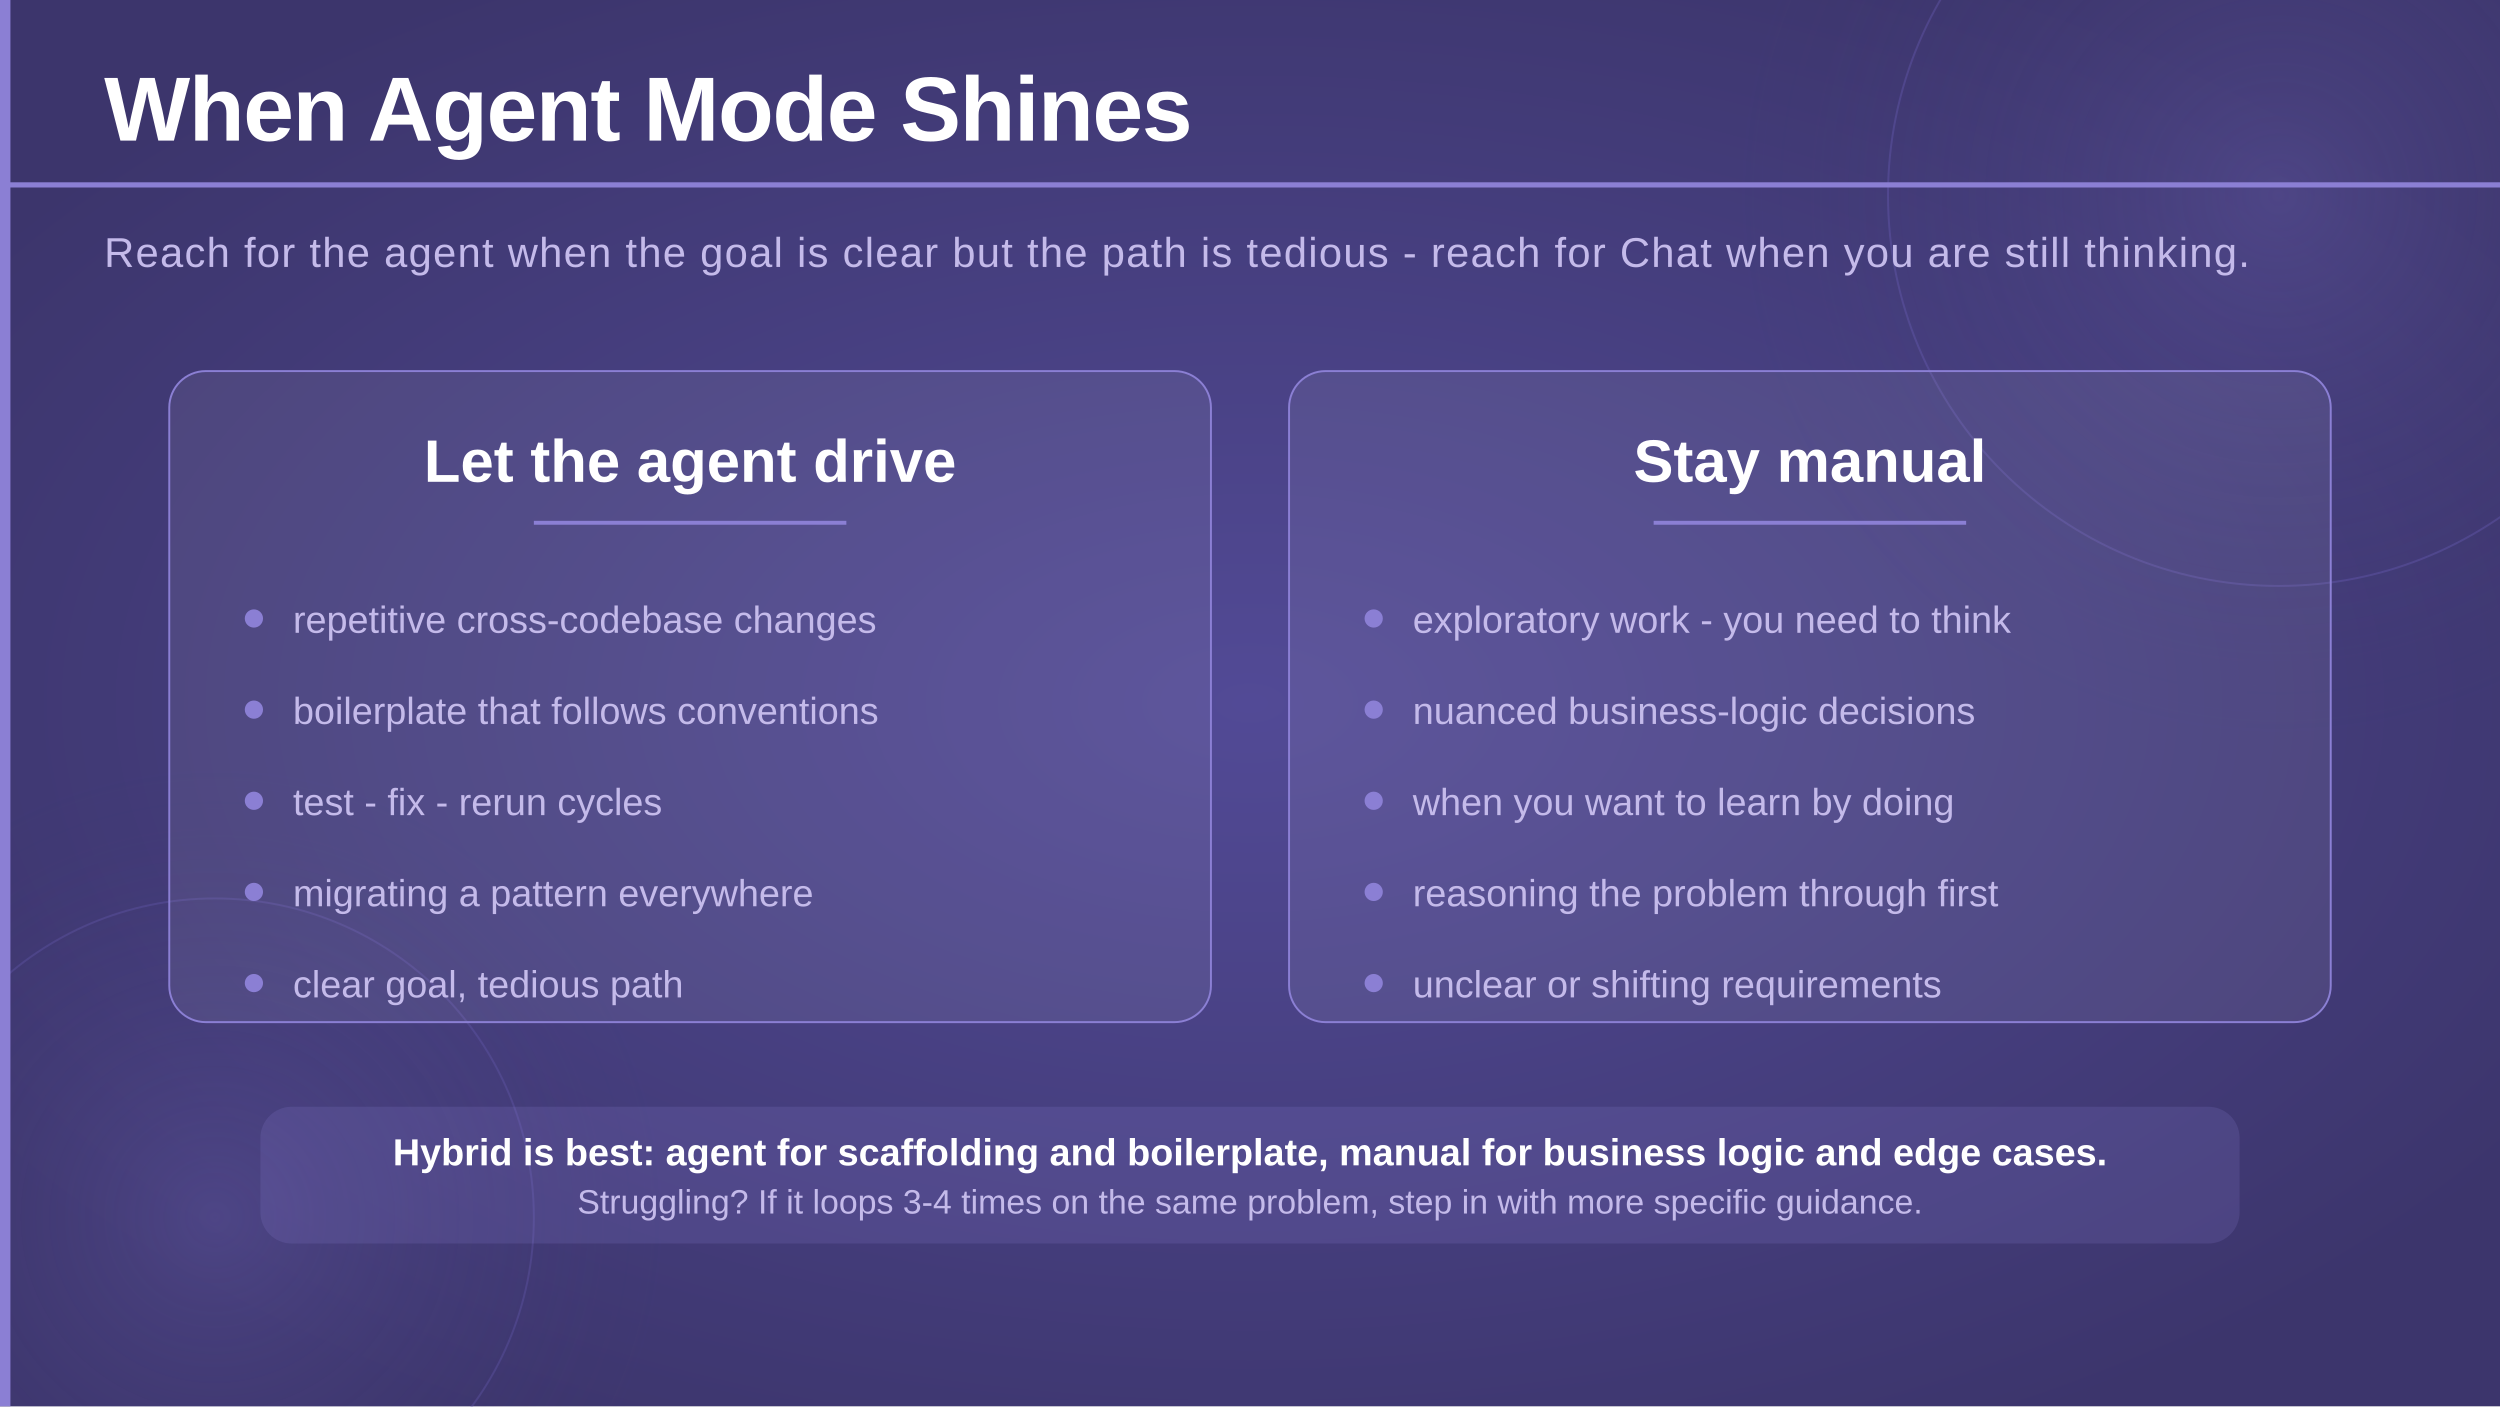
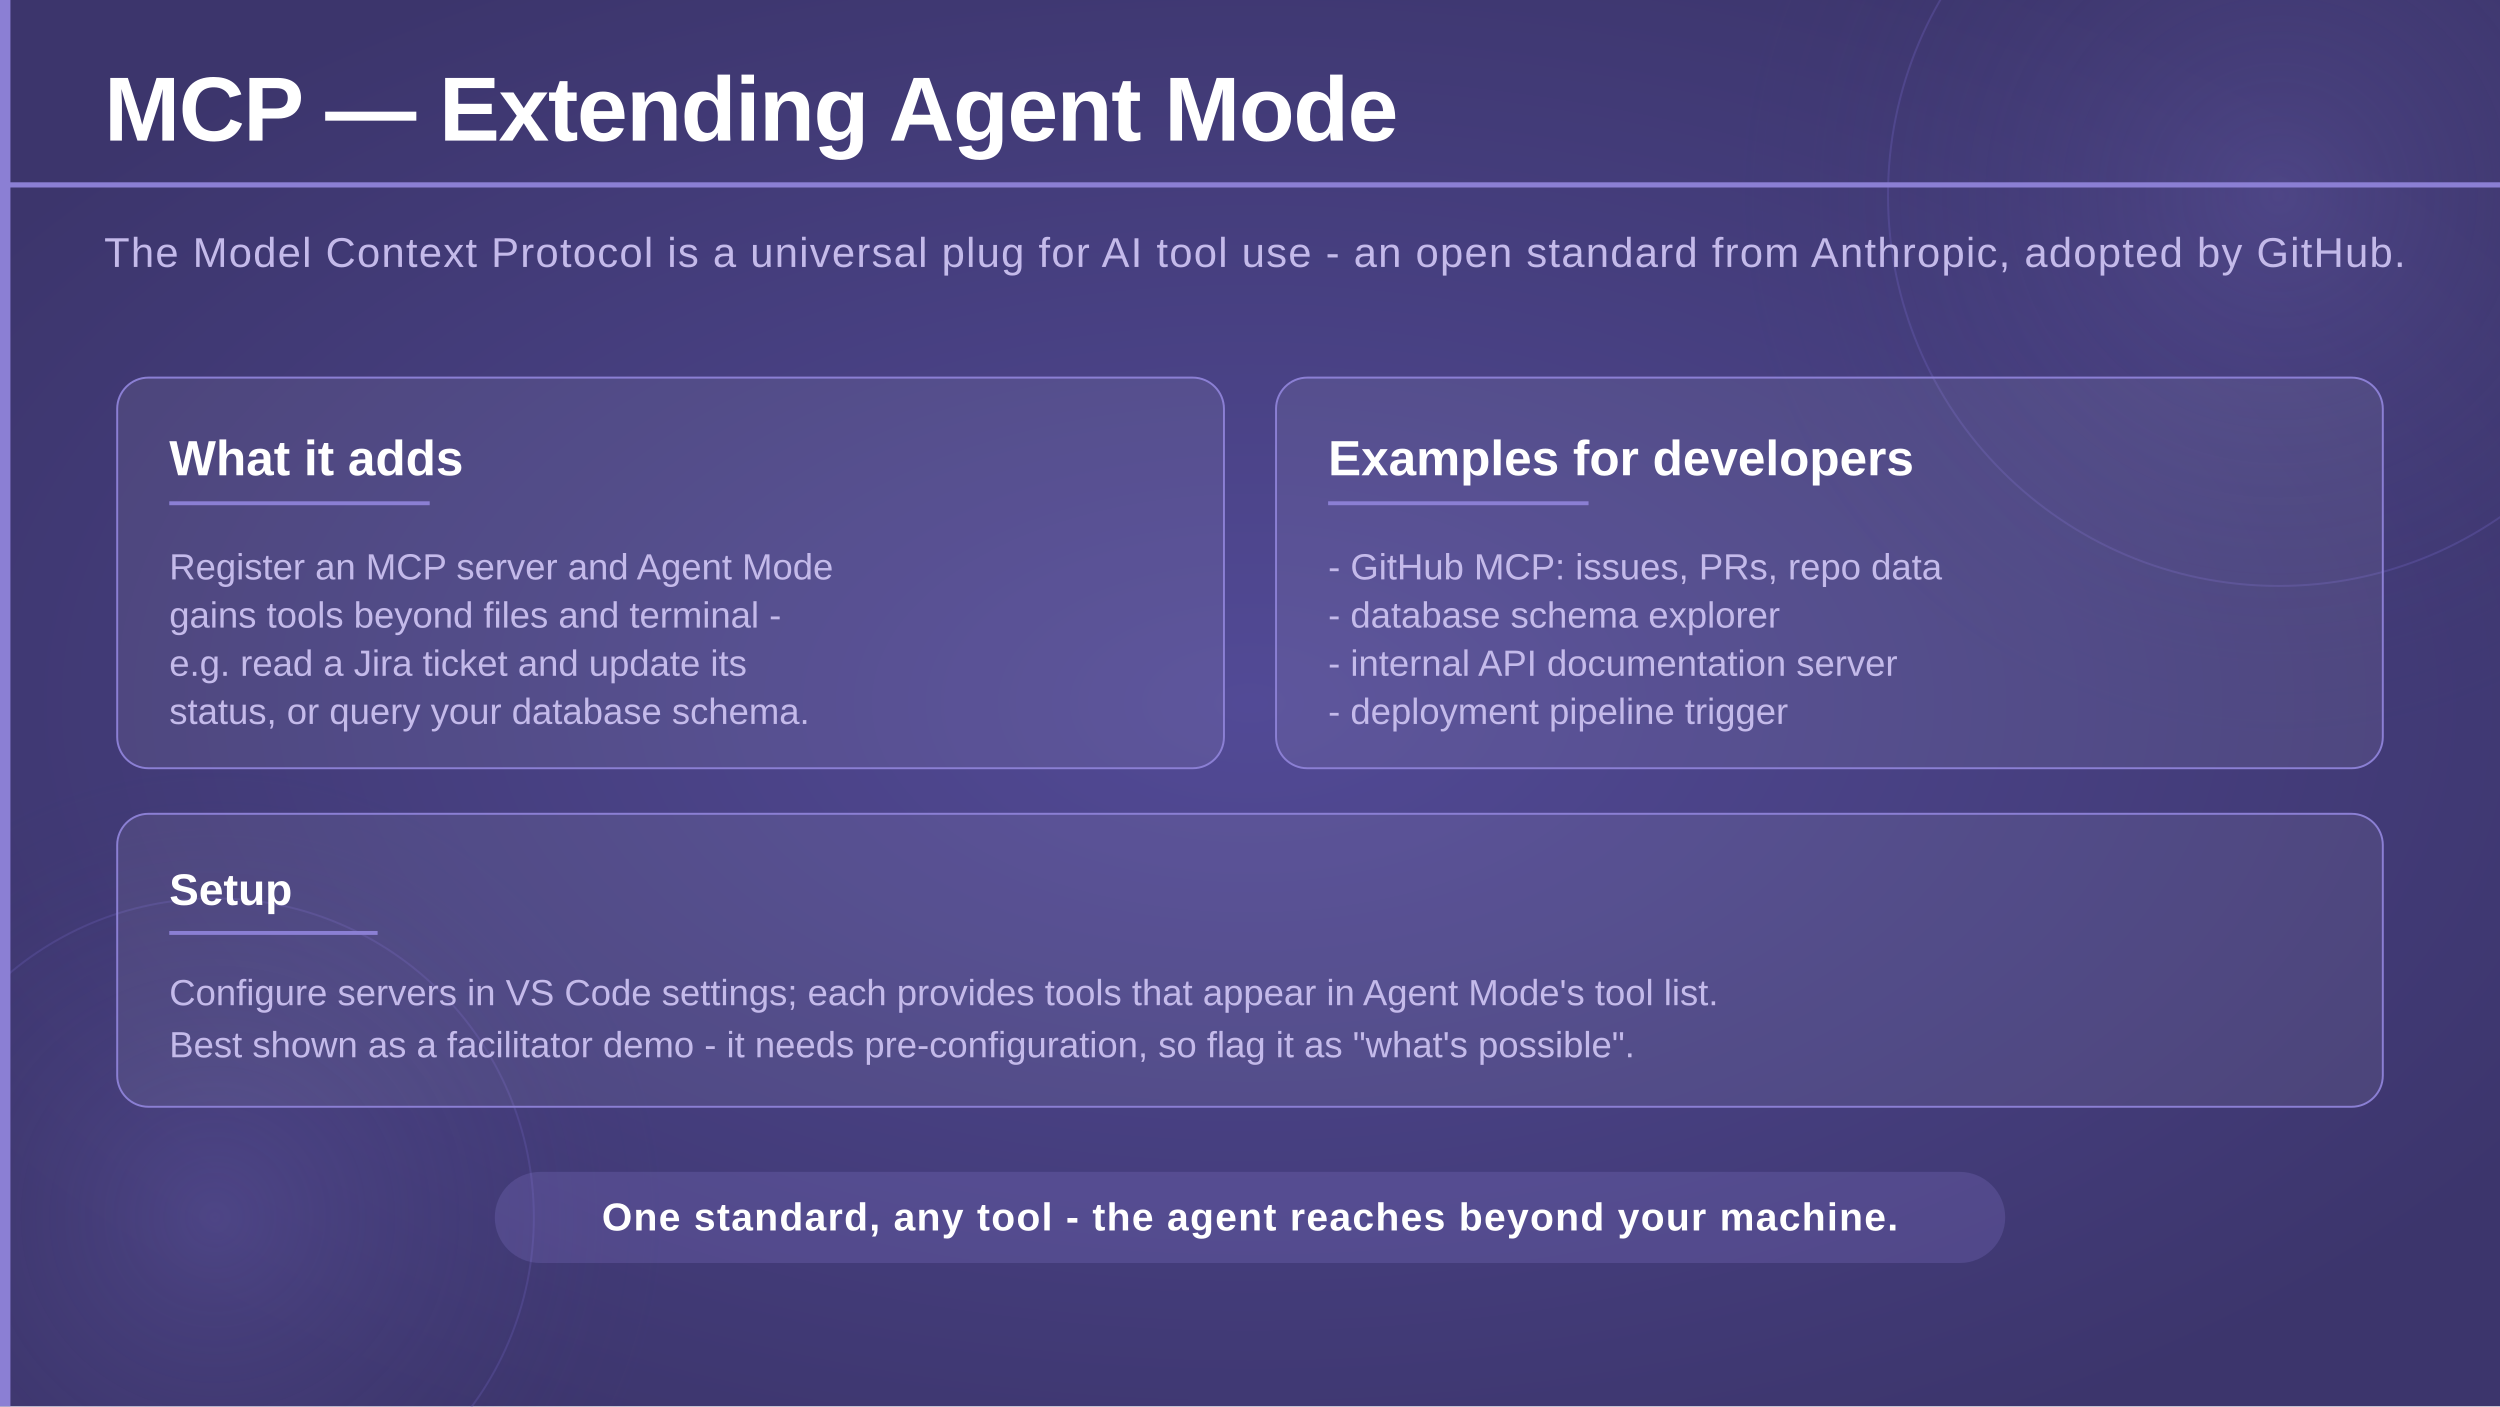
<svg xmlns="http://www.w3.org/2000/svg" viewBox="0 0 1920 1080" width="1920" height="1080">
  <defs>
    <radialGradient id="bgGlow" cx="50%" cy="50%" r="60%">
      <stop offset="0%" stop-color="#524a96" stop-opacity="1" />
      <stop offset="100%" stop-color="#3c356c" stop-opacity="1" />
    </radialGradient>
    <radialGradient id="circleGlow" cx="50%" cy="50%" r="50%">
      <stop offset="0%" stop-color="#7c70c8" stop-opacity="0.25" />
      <stop offset="100%" stop-color="#3c356c" stop-opacity="0" />
    </radialGradient>
  </defs>
  <rect width="1920" height="1080" fill="url(#bgGlow)" />
  <circle cx="1750" cy="150" r="420" fill="url(#circleGlow)" />
  <circle cx="1750" cy="150" r="300" fill="none" stroke="#6a5fb8" stroke-width="1.5" opacity="0.35" />
  <circle cx="165" cy="935" r="350" fill="url(#circleGlow)" />
  <circle cx="165" cy="935" r="245" fill="none" stroke="#6a5fb8" stroke-width="1.5" opacity="0.3" />
  <rect x="0" y="0" width="8" height="1080" fill="#8b7fd4" />
-   <text x="80" y="108" font-family="'Segoe UI', 'Helvetica Neue', Arial, sans-serif" font-size="70" font-weight="700" fill="#ffffff" letter-spacing="-1">When Agent Mode Shines</text>
+   <text x="80" y="108" font-family="'Segoe UI', 'Helvetica Neue', Arial, sans-serif" font-size="70" font-weight="700" fill="#ffffff" letter-spacing="-1">MCP — Extending Agent Mode</text>
  <rect x="0" y="140" width="1920" height="4" fill="#8b7fd4" />
  <text x="80" y="205" font-family="'Segoe UI', 'Helvetica Neue', Arial, sans-serif" font-size="32" font-weight="300" fill="#c4baea" letter-spacing="1">
-     Reach for the agent when the goal is clear but the path is tedious - reach for Chat when you are still thinking.
+     The Model Context Protocol is a universal plug for AI tool use - an open standard from Anthropic, adopted by GitHub.
  </text>
-   <rect x="130" y="285" width="800" height="500" rx="28" fill="#ffffff" fill-opacity="0.07" stroke="#8b7fd4" stroke-width="1.5" />
-   <text x="530" y="370" text-anchor="middle" font-family="'Segoe UI', 'Helvetica Neue', Arial, sans-serif" font-size="46" font-weight="700" fill="#ffffff">Let the agent drive</text>
-   <rect x="410" y="400" width="240" height="3" fill="#8b7fd4" />
-   <circle cx="195" cy="475" r="7" fill="#8b7fd4" />
-   <text x="225" y="486" font-family="'Segoe UI', 'Helvetica Neue', Arial, sans-serif" font-size="29" font-weight="300" fill="#c4baea">repetitive cross-codebase changes</text>
-   <circle cx="195" cy="545" r="7" fill="#8b7fd4" />
-   <text x="225" y="556" font-family="'Segoe UI', 'Helvetica Neue', Arial, sans-serif" font-size="29" font-weight="300" fill="#c4baea">boilerplate that follows conventions</text>
-   <circle cx="195" cy="615" r="7" fill="#8b7fd4" />
-   <text x="225" y="626" font-family="'Segoe UI', 'Helvetica Neue', Arial, sans-serif" font-size="29" font-weight="300" fill="#c4baea">test - fix - rerun cycles</text>
-   <circle cx="195" cy="685" r="7" fill="#8b7fd4" />
-   <text x="225" y="696" font-family="'Segoe UI', 'Helvetica Neue', Arial, sans-serif" font-size="29" font-weight="300" fill="#c4baea">migrating a pattern everywhere</text>
-   <circle cx="195" cy="755" r="7" fill="#8b7fd4" />
-   <text x="225" y="766" font-family="'Segoe UI', 'Helvetica Neue', Arial, sans-serif" font-size="29" font-weight="300" fill="#c4baea">clear goal, tedious path</text>
-   <rect x="990" y="285" width="800" height="500" rx="28" fill="#ffffff" fill-opacity="0.07" stroke="#8b7fd4" stroke-width="1.5" />
-   <text x="1390" y="370" text-anchor="middle" font-family="'Segoe UI', 'Helvetica Neue', Arial, sans-serif" font-size="46" font-weight="700" fill="#ffffff">Stay manual</text>
-   <rect x="1270" y="400" width="240" height="3" fill="#8b7fd4" />
-   <circle cx="1055" cy="475" r="7" fill="#8b7fd4" />
-   <text x="1085" y="486" font-family="'Segoe UI', 'Helvetica Neue', Arial, sans-serif" font-size="29" font-weight="300" fill="#c4baea">exploratory work - you need to think</text>
-   <circle cx="1055" cy="545" r="7" fill="#8b7fd4" />
-   <text x="1085" y="556" font-family="'Segoe UI', 'Helvetica Neue', Arial, sans-serif" font-size="29" font-weight="300" fill="#c4baea">nuanced business-logic decisions</text>
-   <circle cx="1055" cy="615" r="7" fill="#8b7fd4" />
-   <text x="1085" y="626" font-family="'Segoe UI', 'Helvetica Neue', Arial, sans-serif" font-size="29" font-weight="300" fill="#c4baea">when you want to learn by doing</text>
-   <circle cx="1055" cy="685" r="7" fill="#8b7fd4" />
-   <text x="1085" y="696" font-family="'Segoe UI', 'Helvetica Neue', Arial, sans-serif" font-size="29" font-weight="300" fill="#c4baea">reasoning the problem through first</text>
-   <circle cx="1055" cy="755" r="7" fill="#8b7fd4" />
-   <text x="1085" y="766" font-family="'Segoe UI', 'Helvetica Neue', Arial, sans-serif" font-size="29" font-weight="300" fill="#c4baea">unclear or shifting requirements</text>
-   <rect x="200" y="850" width="1520" height="105" rx="24" fill="#8b7fd4" opacity="0.18" />
-   <text x="960" y="895" text-anchor="middle" font-family="'Segoe UI', 'Helvetica Neue', Arial, sans-serif" font-size="29" font-weight="600" fill="#ffffff">Hybrid is best: agent for scaffolding and boilerplate, manual for business logic and edge cases.</text>
-   <text x="960" y="932" text-anchor="middle" font-family="'Segoe UI', 'Helvetica Neue', Arial, sans-serif" font-size="26" font-weight="300" fill="#c4baea">Struggling? If it loops 3-4 times on the same problem, step in with more specific guidance.</text>
+   <rect x="90" y="290" width="850" height="300" rx="24" fill="#ffffff" fill-opacity="0.07" stroke="#8b7fd4" stroke-width="1.5" />
+   <text x="130" y="365" font-family="'Segoe UI', 'Helvetica Neue', Arial, sans-serif" font-size="38" font-weight="700" fill="#ffffff">What it adds</text>
+   <rect x="130" y="385" width="200" height="3" fill="#8b7fd4" />
+   <text x="130" y="445" font-family="'Segoe UI', 'Helvetica Neue', Arial, sans-serif" font-size="28" font-weight="300" fill="#c4baea">Register an MCP server and Agent Mode</text>
+   <text x="130" y="482" font-family="'Segoe UI', 'Helvetica Neue', Arial, sans-serif" font-size="28" font-weight="300" fill="#c4baea">gains tools beyond files and terminal -</text>
+   <text x="130" y="519" font-family="'Segoe UI', 'Helvetica Neue', Arial, sans-serif" font-size="28" font-weight="300" fill="#c4baea">e.g. read a Jira ticket and update its</text>
+   <text x="130" y="556" font-family="'Segoe UI', 'Helvetica Neue', Arial, sans-serif" font-size="28" font-weight="300" fill="#c4baea">status, or query your database schema.</text>
+   <rect x="980" y="290" width="850" height="300" rx="24" fill="#ffffff" fill-opacity="0.07" stroke="#8b7fd4" stroke-width="1.5" />
+   <text x="1020" y="365" font-family="'Segoe UI', 'Helvetica Neue', Arial, sans-serif" font-size="38" font-weight="700" fill="#ffffff">Examples for developers</text>
+   <rect x="1020" y="385" width="200" height="3" fill="#8b7fd4" />
+   <text x="1020" y="445" font-family="'Segoe UI', 'Helvetica Neue', Arial, sans-serif" font-size="28" font-weight="300" fill="#c4baea">- GitHub MCP: issues, PRs, repo data</text>
+   <text x="1020" y="482" font-family="'Segoe UI', 'Helvetica Neue', Arial, sans-serif" font-size="28" font-weight="300" fill="#c4baea">- database schema explorer</text>
+   <text x="1020" y="519" font-family="'Segoe UI', 'Helvetica Neue', Arial, sans-serif" font-size="28" font-weight="300" fill="#c4baea">- internal API documentation server</text>
+   <text x="1020" y="556" font-family="'Segoe UI', 'Helvetica Neue', Arial, sans-serif" font-size="28" font-weight="300" fill="#c4baea">- deployment pipeline trigger</text>
+   <rect x="90" y="625" width="1740" height="225" rx="24" fill="#ffffff" fill-opacity="0.07" stroke="#8b7fd4" stroke-width="1.5" />
+   <text x="130" y="695" font-family="'Segoe UI', 'Helvetica Neue', Arial, sans-serif" font-size="34" font-weight="700" fill="#ffffff">Setup</text>
+   <rect x="130" y="715" width="160" height="3" fill="#8b7fd4" />
+   <text x="130" y="772" font-family="'Segoe UI', 'Helvetica Neue', Arial, sans-serif" font-size="28" font-weight="300" fill="#c4baea">Configure servers in VS Code settings; each provides tools that appear in Agent Mode's tool list.</text>
+   <text x="130" y="812" font-family="'Segoe UI', 'Helvetica Neue', Arial, sans-serif" font-size="28" font-weight="300" fill="#c4baea">Best shown as a facilitator demo - it needs pre-configuration, so flag it as "what's possible".</text>
+   <rect x="380" y="900" width="1160" height="70" rx="35" fill="#8b7fd4" opacity="0.22" />
+   <text x="960" y="945" text-anchor="middle" font-family="'Segoe UI', 'Helvetica Neue', Arial, sans-serif" font-size="30" font-weight="600" fill="#ffffff" letter-spacing="1">One standard, any tool - the agent reaches beyond your machine.</text>
</svg>
